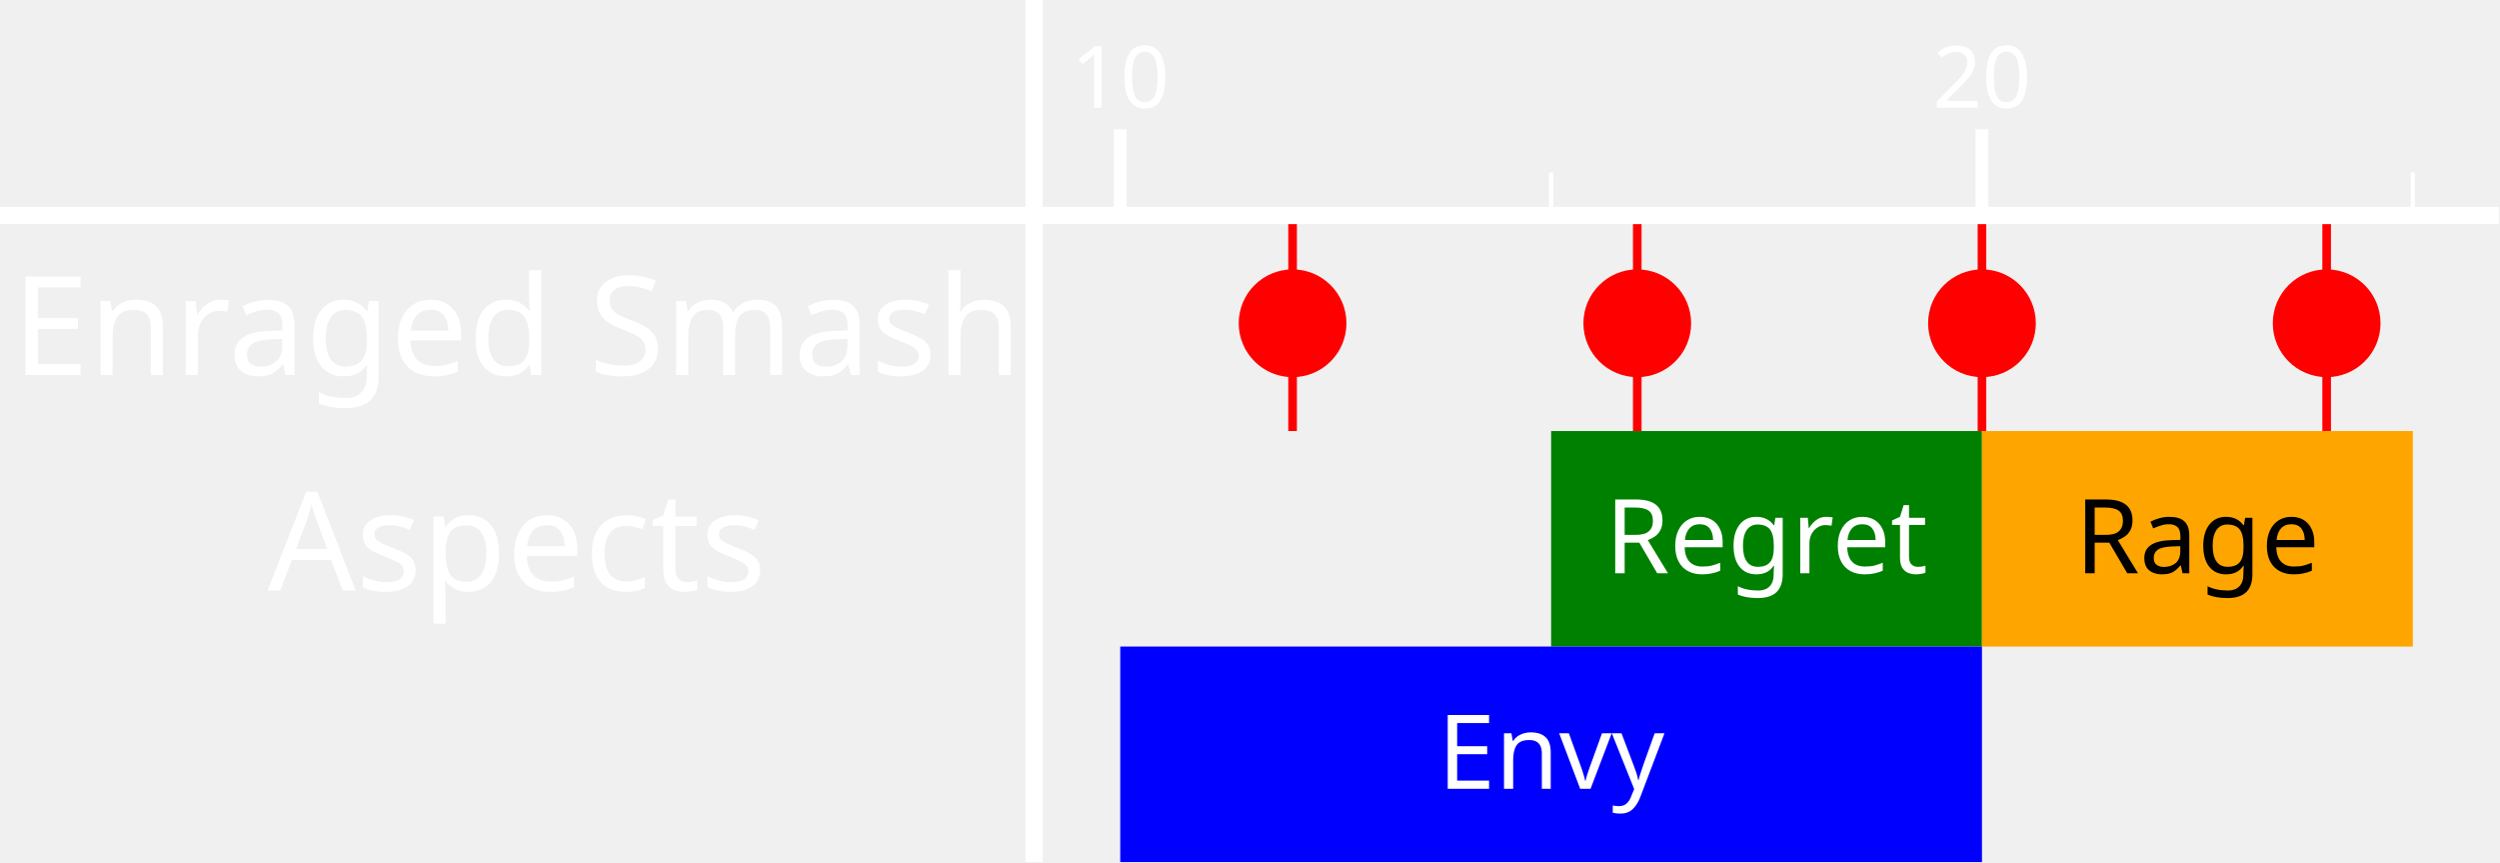
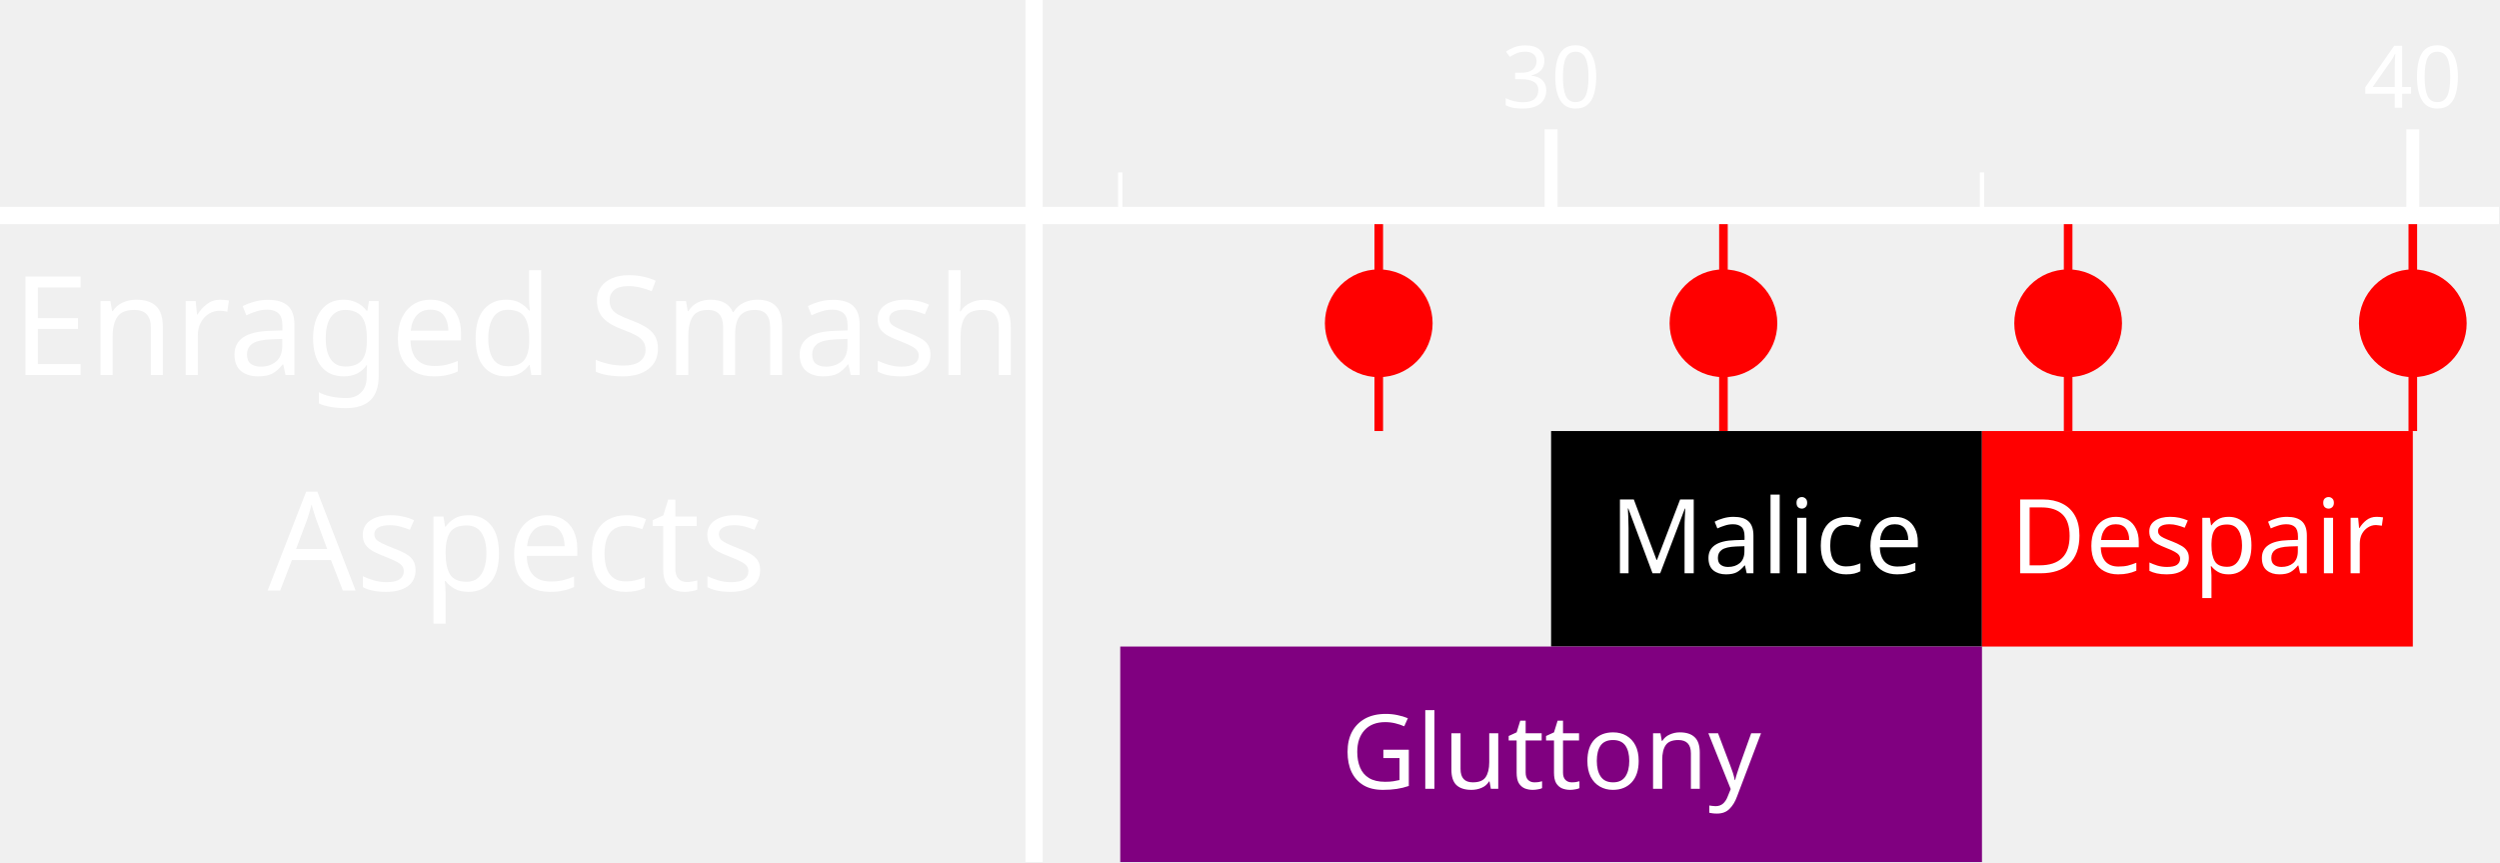
<svg xmlns="http://www.w3.org/2000/svg" width="290" height="100" viewBox="0 0 290 100">
  <defs>
</defs>
  <text x="60.0" y="43.5" font-size="16" fill="white" style="font-family:Segoe UI;text-anchor:middle">Enraged Smash</text>
-   <circle cx="150" cy="37.5" r="6.25" fill="red" />
-   <path d="M150,25 L150,50" stroke="red" />
-   <circle cx="190" cy="37.5" r="6.25" fill="red" />
-   <path d="M190,25 L190,50" stroke="red" />
-   <circle cx="230" cy="37.5" r="6.25" fill="red" />
-   <path d="M230,25 L230,50" stroke="red" />
-   <circle cx="270" cy="37.5" r="6.25" fill="red" />
-   <path d="M270,25 L270,50" stroke="red" />
-   <circle cx="310" cy="37.5" r="6.25" fill="red" />
-   <path d="M310,25 L310,50" stroke="red" />
-   <circle cx="350" cy="37.5" r="6.25" fill="red" />
-   <path d="M350,25 L350,50" stroke="red" />
-   <circle cx="390" cy="37.5" r="6.25" fill="red" />
-   <path d="M390,25 L390,50" stroke="red" />
-   <circle cx="430" cy="37.5" r="6.25" fill="red" />
-   <path d="M430,25 L430,50" stroke="red" />
-   <circle cx="470" cy="37.5" r="6.25" fill="red" />
-   <path d="M470,25 L470,50" stroke="red" />
-   <circle cx="510" cy="37.5" r="6.25" fill="red" />
-   <path d="M510,25 L510,50" stroke="red" />
-   <circle cx="550" cy="37.5" r="6.25" fill="red" />
-   <path d="M550,25 L550,50" stroke="red" />
-   <circle cx="590" cy="37.5" r="6.25" fill="red" />
-   <path d="M590,25 L590,50" stroke="red" />
-   <circle cx="630" cy="37.5" r="6.25" fill="red" />
-   <path d="M630,25 L630,50" stroke="red" />
-   <circle cx="670" cy="37.5" r="6.25" fill="red" />
-   <path d="M670,25 L670,50" stroke="red" />
-   <circle cx="710" cy="37.5" r="6.25" fill="red" />
-   <path d="M710,25 L710,50" stroke="red" />
+   <circle cx="160" cy="37.5" r="6.25" fill="red" />
+   <path d="M160,25 L160,50" stroke="red" />
+   <circle cx="200" cy="37.5" r="6.25" fill="red" />
+   <path d="M200,25 L200,50" stroke="red" />
+   <circle cx="240" cy="37.5" r="6.25" fill="red" />
+   <path d="M240,25 L240,50" stroke="red" />
+   <circle cx="280" cy="37.5" r="6.25" fill="red" />
+   <path d="M280,25 L280,50" stroke="red" />
+   <circle cx="320" cy="37.5" r="6.25" fill="red" />
+   <path d="M320,25 L320,50" stroke="red" />
+   <circle cx="360" cy="37.5" r="6.25" fill="red" />
+   <path d="M360,25 L360,50" stroke="red" />
+   <circle cx="400" cy="37.5" r="6.25" fill="red" />
+   <path d="M400,25 L400,50" stroke="red" />
+   <circle cx="440" cy="37.5" r="6.25" fill="red" />
+   <path d="M440,25 L440,50" stroke="red" />
+   <circle cx="480" cy="37.5" r="6.25" fill="red" />
+   <path d="M480,25 L480,50" stroke="red" />
+   <circle cx="520" cy="37.5" r="6.25" fill="red" />
+   <path d="M520,25 L520,50" stroke="red" />
+   <circle cx="560" cy="37.5" r="6.25" fill="red" />
+   <path d="M560,25 L560,50" stroke="red" />
  <text x="60.0" y="68.5" font-size="16" fill="white" style="font-family:Segoe UI;text-anchor:middle">Aspects</text>
-   <rect x="180" y="50" width="50" height="25" fill="green" />
-   <text x="205.0" y="66.5" font-size="12" fill="white" style="font-family:Segoe UI;text-anchor:middle">Regret</text>
-   <rect x="230" y="50" width="50" height="25" fill="orange" />
-   <text x="255.0" y="66.5" font-size="12" fill="black" style="font-family:Segoe UI;text-anchor:middle">Rage</text>
+   <rect x="180" y="50" width="50" height="25" fill="black" />
+   <text x="205.0" y="66.5" font-size="12" fill="white" style="font-family:Segoe UI;text-anchor:middle">Malice</text>
+   <rect x="230" y="50" width="50" height="25" fill="red" />
+   <text x="255.0" y="66.5" font-size="12" fill="white" style="font-family:Segoe UI;text-anchor:middle">Despair</text>
  <text x="60.0" y="93.5" font-size="16" fill="white" style="font-family:Segoe UI;text-anchor:middle" />
-   <rect x="130" y="75" width="100" height="25" fill="blue" />
-   <text x="180.0" y="91.5" font-size="12" fill="white" style="font-family:Segoe UI;text-anchor:middle">Envy</text>
+   <rect x="130" y="75" width="100" height="25" fill="purple" />
+   <text x="180.0" y="91.5" font-size="12" fill="white" style="font-family:Segoe UI;text-anchor:middle">Gluttony</text>
  <path d="M0,25 L290,25" stroke="white" stroke-width="2" />
  <path d="M120,0 L120,100" stroke="white" stroke-width="2" />
-   <path d="M130,15.0 L130,25" stroke="white" stroke-width="1.5" />
-   <text x="130.0" y="12.5" font-size="10" fill="white" style="font-family:Segoe UI;text-anchor:middle">10</text>
+   <path d="M130,20.0 L130,25" stroke="white" stroke-width="0.5" />
  <path d="M140,22.5 L140,white" stroke="white" stroke-width="0.3" />
  <path d="M150,22.5 L150,white" stroke="white" stroke-width="0.3" />
  <path d="M160,22.5 L160,white" stroke="white" stroke-width="0.3" />
  <path d="M170,22.5 L170,white" stroke="white" stroke-width="0.3" />
-   <path d="M180,20.0 L180,25" stroke="white" stroke-width="0.5" />
+   <path d="M180,15.0 L180,25" stroke="white" stroke-width="1.5" />
+   <text x="180.0" y="12.5" font-size="10" fill="white" style="font-family:Segoe UI;text-anchor:middle">30</text>
  <path d="M190,22.5 L190,white" stroke="white" stroke-width="0.3" />
  <path d="M200,22.5 L200,white" stroke="white" stroke-width="0.3" />
  <path d="M210,22.5 L210,white" stroke="white" stroke-width="0.3" />
  <path d="M220,22.5 L220,white" stroke="white" stroke-width="0.3" />
-   <path d="M230,15.0 L230,25" stroke="white" stroke-width="1.5" />
-   <text x="230.0" y="12.5" font-size="10" fill="white" style="font-family:Segoe UI;text-anchor:middle">20</text>
+   <path d="M230,20.0 L230,25" stroke="white" stroke-width="0.5" />
  <path d="M240,22.5 L240,white" stroke="white" stroke-width="0.3" />
  <path d="M250,22.5 L250,white" stroke="white" stroke-width="0.3" />
  <path d="M260,22.5 L260,white" stroke="white" stroke-width="0.3" />
  <path d="M270,22.5 L270,white" stroke="white" stroke-width="0.3" />
-   <path d="M280,20.0 L280,25" stroke="white" stroke-width="0.5" />
+   <path d="M280,15.0 L280,25" stroke="white" stroke-width="1.5" />
+   <text x="280.0" y="12.5" font-size="10" fill="white" style="font-family:Segoe UI;text-anchor:middle">40</text>
</svg>
